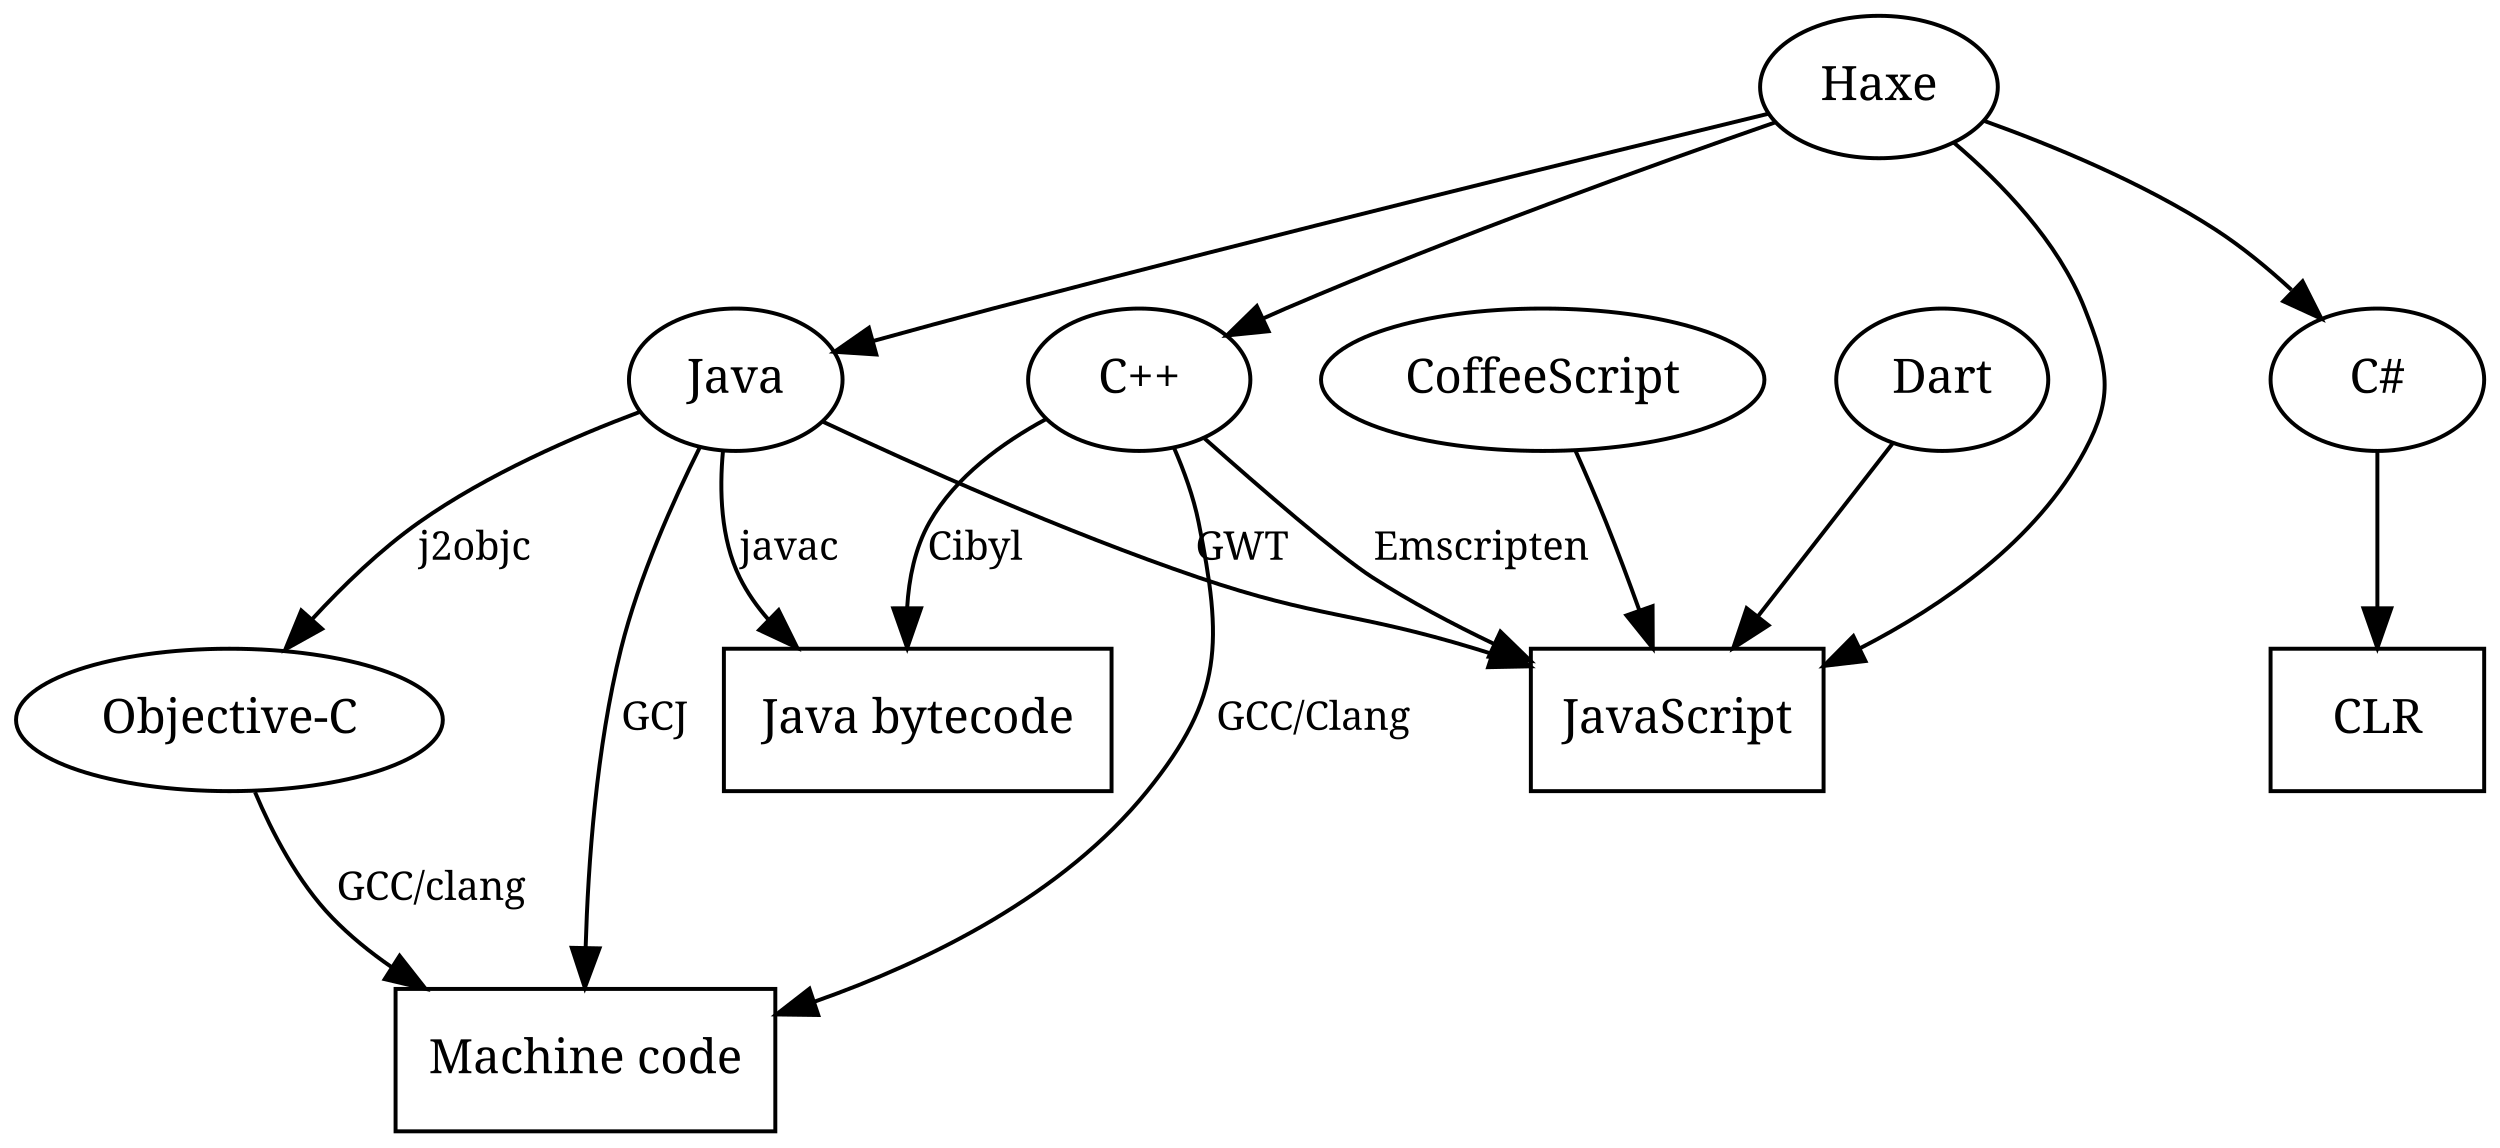
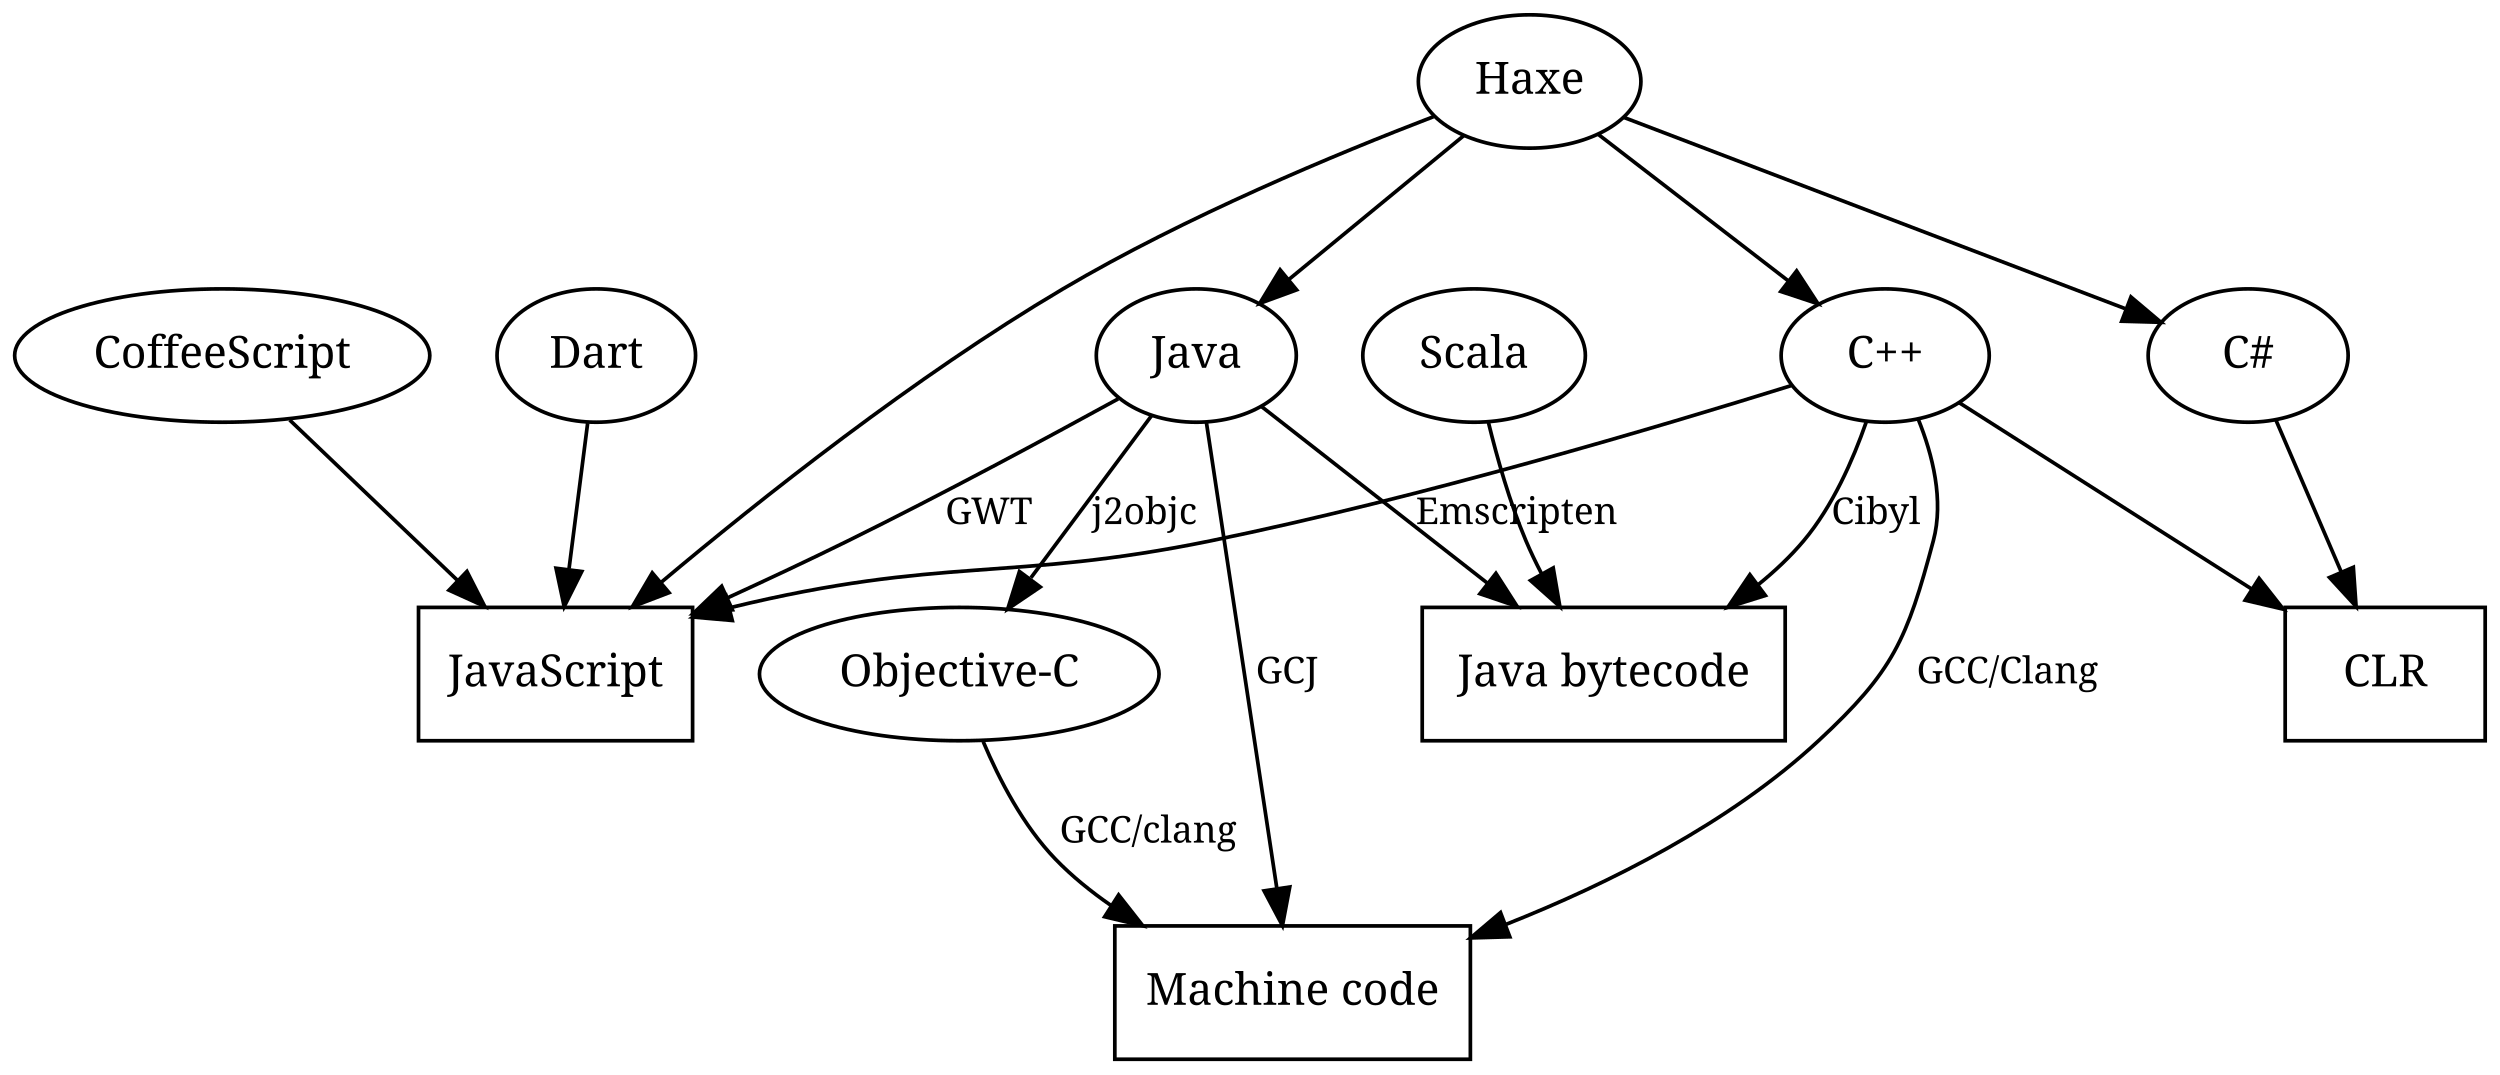
- <svg xmlns="http://www.w3.org/2000/svg" width="632pt" height="290pt" viewBox="0.00 0.00 632.00 290.00">
+ <svg xmlns="http://www.w3.org/2000/svg" width="675pt" height="290pt" viewBox="0.00 0.00 675.00 290.00">
  <g id="graph1" class="graph" transform="scale(1 1) rotate(0) translate(4 286)">
-     <polygon fill="white" stroke="white" points="-4,5 -4,-286 629,-286 629,5 -4,5" />
+     <polygon fill="white" stroke="white" points="-4,5 -4,-286 672,-286 672,5 -4,5" />
    <g id="node1" class="node">
-       <ellipse fill="none" stroke="black" cx="182" cy="-190" rx="27" ry="18" />
-       <text text-anchor="middle" x="182" y="-186.7" font-family="Times Roman,serif" font-size="12.00">Java</text>
+       <ellipse fill="none" stroke="black" cx="319" cy="-190" rx="27" ry="18" />
+       <text text-anchor="middle" x="319" y="-186.7" font-family="Times Roman,serif" font-size="12.00">Java</text>
    </g>
    <g id="node3" class="node">
-       <polygon fill="none" stroke="black" points="277,-122 179,-122 179,-86 277,-86 277,-122" />
-       <text text-anchor="middle" x="228" y="-100.7" font-family="Times Roman,serif" font-size="12.00">Java bytecode</text>
+       <polygon fill="none" stroke="black" points="478,-122 380,-122 380,-86 478,-86 478,-122" />
+       <text text-anchor="middle" x="429" y="-100.7" font-family="Times Roman,serif" font-size="12.00">Java bytecode</text>
    </g>
    <g id="edge2" class="edge">
-       <path fill="none" stroke="black" d="M178.769,-172.005C177.845,-162.078 178.163,-149.812 183,-140 184.891,-136.164 187.406,-132.605 190.283,-129.338" />
-       <polygon fill="black" stroke="black" points="192.827,-131.744 197.53,-122.25 187.933,-126.74 192.827,-131.744" />
-       <text text-anchor="middle" x="195.5" y="-144.5" font-family="Times Roman,serif" font-size="10.00">javac</text>
+       <path fill="none" stroke="black" d="M336.673,-176.183C353.041,-163.387 377.758,-144.062 397.5,-128.628" />
+       <polygon fill="black" stroke="black" points="399.895,-131.198 405.617,-122.281 395.583,-125.683 399.895,-131.198" />
    </g>
-     <g id="node5" class="node">
-       <polygon fill="none" stroke="black" points="192,-36 96,-36 96,-1.77636e-14 192,-3.55271e-15 192,-36" />
-       <text text-anchor="middle" x="144" y="-14.7" font-family="Times Roman,serif" font-size="12.00">Machine code</text>
+     <g id="node7" class="node">
+       <polygon fill="none" stroke="black" points="393,-36 297,-36 297,-1.77636e-14 393,-3.55271e-15 393,-36" />
+       <text text-anchor="middle" x="345" y="-14.7" font-family="Times Roman,serif" font-size="12.00">Machine code</text>
+     </g>
+     <g id="edge6" class="edge">
+       <path fill="none" stroke="black" d="M321.733,-171.918C326.259,-141.981 335.341,-81.897 340.722,-46.299" />
+       <polygon fill="black" stroke="black" points="344.23,-46.509 342.264,-36.098 337.309,-45.462 344.23,-46.509" />
+       <text text-anchor="middle" x="343.5" y="-101.5" font-family="Times Roman,serif" font-size="10.00">GCJ</text>
+     </g>
+     <g id="node9" class="node">
+       <ellipse fill="none" stroke="black" cx="255" cy="-104" rx="53.945" ry="18" />
+       <text text-anchor="middle" x="255" y="-100.7" font-family="Times Roman,serif" font-size="12.00">Objective-C</text>
+     </g>
+     <g id="edge8" class="edge">
+       <path fill="none" stroke="black" d="M306.962,-173.824C297.786,-161.494 284.965,-144.265 274.354,-130.007" />
+       <polygon fill="black" stroke="black" points="276.863,-127.516 268.085,-121.583 271.248,-131.695 276.863,-127.516" />
+       <text text-anchor="middle" x="305" y="-144.5" font-family="Times Roman,serif" font-size="10.00">j2objc</text>
+     </g>
+     <g id="node11" class="node">
+       <polygon fill="none" stroke="black" points="183,-122 109,-122 109,-86 183,-86 183,-122" />
+       <text text-anchor="middle" x="146" y="-100.7" font-family="Times Roman,serif" font-size="12.00">JavaScript</text>
+     </g>
+     <g id="edge10" class="edge">
+       <path fill="none" stroke="black" d="M297.912,-178.307C278.986,-167.926 250.364,-152.51 225,-140 214.545,-134.843 203.197,-129.517 192.449,-124.593" />
+       <polygon fill="black" stroke="black" points="193.747,-121.339 183.196,-120.385 190.849,-127.711 193.747,-121.339" />
+       <text text-anchor="middle" x="263" y="-144.5" font-family="Times Roman,serif" font-size="10.00">GWT</text>
+     </g>
+     <g id="node4" class="node">
+       <ellipse fill="none" stroke="black" cx="394" cy="-190" rx="30.047" ry="18" />
+       <text text-anchor="middle" x="394" y="-186.7" font-family="Times Roman,serif" font-size="12.00">Scala</text>
    </g>
    <g id="edge4" class="edge">
-       <path fill="none" stroke="black" d="M172.915,-172.917C166.214,-159.473 157.509,-140.055 153,-122 146.756,-96.995 144.672,-67.677 144.053,-46.555" />
-       <polygon fill="black" stroke="black" points="147.547,-46.251 143.848,-36.323 140.549,-46.391 147.547,-46.251" />
-       <text text-anchor="middle" x="161.5" y="-101.5" font-family="Times Roman,serif" font-size="10.00">GCJ</text>
+       <path fill="none" stroke="black" d="M397.852,-172.038C400.221,-162.346 403.642,-150.293 408,-140 409.23,-137.095 410.65,-134.136 412.16,-131.225" />
+       <polygon fill="black" stroke="black" points="415.368,-132.657 417.165,-122.216 409.249,-129.258 415.368,-132.657" />
    </g>
-     <g id="node7" class="node">
-       <ellipse fill="none" stroke="black" cx="54" cy="-104" rx="53.945" ry="18" />
-       <text text-anchor="middle" x="54" y="-100.7" font-family="Times Roman,serif" font-size="12.00">Objective-C</text>
+     <g id="edge18" class="edge">
+       <path fill="none" stroke="black" d="M261.468,-85.75C265.791,-75.5 272.291,-63 281,-54 285.421,-49.431 290.549,-45.276 295.94,-41.546" />
+       <polygon fill="black" stroke="black" points="298.021,-44.371 304.565,-36.039 294.254,-38.471 298.021,-44.371" />
+       <text text-anchor="middle" x="306" y="-58.5" font-family="Times Roman,serif" font-size="10.00">GCC/clang</text>
    </g>
-     <g id="edge6" class="edge">
-       <path fill="none" stroke="black" d="M157.625,-181.827C141.08,-175.63 119.175,-166.115 102,-154 92.213,-147.096 82.781,-138.003 74.906,-129.466" />
-       <polygon fill="black" stroke="black" points="77.407,-127.011 68.148,-121.861 72.175,-131.661 77.407,-127.011" />
-       <text text-anchor="middle" x="116" y="-144.5" font-family="Times Roman,serif" font-size="10.00">j2objc</text>
-     </g>
-     <g id="node9" class="node">
-       <polygon fill="none" stroke="black" points="457,-122 383,-122 383,-86 457,-86 457,-122" />
-       <text text-anchor="middle" x="420" y="-100.7" font-family="Times Roman,serif" font-size="12.00">JavaScript</text>
-     </g>
-     <g id="edge8" class="edge">
-       <path fill="none" stroke="black" d="M204.036,-179.387C227.267,-168.483 265.12,-151.521 299,-140 329.413,-129.658 338.269,-131.355 369,-122 370.404,-121.573 371.826,-121.131 373.259,-120.677" />
-       <polygon fill="black" stroke="black" points="374.387,-123.991 382.801,-117.553 372.208,-117.338 374.387,-123.991" />
-       <text text-anchor="middle" x="310" y="-144.5" font-family="Times Roman,serif" font-size="10.00">GWT</text>
+     <g id="node12" class="node">
+       <ellipse fill="none" stroke="black" cx="505" cy="-190" rx="28.096" ry="18" />
+       <text text-anchor="middle" x="505" y="-186.7" font-family="Times Roman,serif" font-size="12.00">C++</text>
    </g>
    <g id="edge16" class="edge">
-       <path fill="none" stroke="black" d="M60.468,-85.75C64.791,-75.5 71.291,-63 80,-54 84.421,-49.431 89.549,-45.276 94.941,-41.546" />
-       <polygon fill="black" stroke="black" points="97.021,-44.371 103.565,-36.039 93.254,-38.471 97.021,-44.371" />
-       <text text-anchor="middle" x="105" y="-58.5" font-family="Times Roman,serif" font-size="10.00">GCC/clang</text>
+       <path fill="none" stroke="black" d="M499.856,-171.971C496.308,-161.795 490.808,-149.295 483,-140 479.422,-135.74 475.215,-131.784 470.755,-128.174" />
+       <polygon fill="black" stroke="black" points="472.648,-125.219 462.536,-122.056 468.468,-130.835 472.648,-125.219" />
+       <text text-anchor="middle" x="502.5" y="-144.5" font-family="Times Roman,serif" font-size="10.00">Cibyl</text>
    </g>
-     <g id="node10" class="node">
-       <ellipse fill="none" stroke="black" cx="284" cy="-190" rx="28.096" ry="18" />
-       <text text-anchor="middle" x="284" y="-186.7" font-family="Times Roman,serif" font-size="12.00">C++</text>
+     <g id="edge12" class="edge">
+       <path fill="none" stroke="black" d="M513.905,-172.862C517.808,-163.203 520.912,-150.92 518,-140 510.87,-113.261 507.284,-104.826 487,-86 463.075,-63.795 430.571,-47.509 402.698,-36.452" />
+       <polygon fill="black" stroke="black" points="403.644,-33.066 393.054,-32.758 401.14,-39.603 403.644,-33.066" />
+       <text text-anchor="middle" x="538" y="-101.5" font-family="Times Roman,serif" font-size="10.00">GCC/Clang</text>
    </g>
    <g id="edge14" class="edge">
-       <path fill="none" stroke="black" d="M260.331,-179.991C249.455,-174.094 237.543,-165.507 231,-154 227.319,-147.526 225.765,-139.788 225.327,-132.356" />
-       <polygon fill="black" stroke="black" points="228.827,-132.224 225.345,-122.217 221.827,-132.211 228.827,-132.224" />
-       <text text-anchor="middle" x="242.5" y="-144.5" font-family="Times Roman,serif" font-size="10.00">Cibyl</text>
+       <path fill="none" stroke="black" d="M479.637,-181.891C444.701,-170.986 379.656,-151.622 323,-140 268.466,-128.813 250.733,-135.959 193.16,-121.937" />
+       <polygon fill="black" stroke="black" points="193.716,-118.467 183.162,-119.391 191.989,-125.25 193.716,-118.467" />
+       <text text-anchor="middle" x="405.5" y="-144.5" font-family="Times Roman,serif" font-size="10.00">Emscripten</text>
    </g>
-     <g id="edge10" class="edge">
-       <path fill="none" stroke="black" d="M292.76,-172.86C295.297,-167.03 297.725,-160.374 299,-154 305.034,-123.828 305.353,-109.921 286,-86 264.839,-59.844 231.2,-43.12 201.974,-32.805" />
-       <polygon fill="black" stroke="black" points="202.85,-29.407 192.256,-29.548 200.626,-36.044 202.85,-29.407" />
-       <text text-anchor="middle" x="328" y="-101.5" font-family="Times Roman,serif" font-size="10.00">GCC/Clang</text>
+     <g id="node28" class="node">
+       <polygon fill="none" stroke="black" points="667,-122 613,-122 613,-86 667,-86 667,-122" />
+       <text text-anchor="middle" x="640" y="-100.7" font-family="Times Roman,serif" font-size="12.00">CLR</text>
    </g>
-     <g id="edge12" class="edge">
-       <path fill="none" stroke="black" d="M300.49,-175.17C314.714,-162.541 334.297,-145.58 343,-140 352.511,-133.901 363.22,-128.231 373.56,-123.277" />
-       <polygon fill="black" stroke="black" points="375.311,-126.324 382.907,-118.938 372.363,-119.974 375.311,-126.324" />
-       <text text-anchor="middle" x="370.5" y="-144.5" font-family="Times Roman,serif" font-size="10.00">Emscripten</text>
-     </g>
-     <g id="node15" class="node">
-       <ellipse fill="none" stroke="black" cx="386" cy="-190" rx="56.045" ry="18" />
-       <text text-anchor="middle" x="386" y="-186.7" font-family="Times Roman,serif" font-size="12.00">CoffeeScript</text>
-     </g>
-     <g id="edge18" class="edge">
-       <path fill="none" stroke="black" d="M394.234,-172.164C396.81,-166.404 399.604,-159.966 402,-154 404.884,-146.819 407.81,-138.977 410.442,-131.676" />
-       <polygon fill="black" stroke="black" points="413.769,-132.766 413.816,-122.171 407.172,-130.424 413.769,-132.766" />
+     <g id="edge34" class="edge">
+       <path fill="none" stroke="black" d="M524.92,-177.31C545.652,-164.103 578.569,-143.134 603.898,-126.998" />
+       <polygon fill="black" stroke="black" points="605.954,-129.838 612.508,-121.514 602.193,-123.934 605.954,-129.838" />
    </g>
    <g id="node17" class="node">
-       <ellipse fill="none" stroke="black" cx="487" cy="-190" rx="26.801" ry="18" />
-       <text text-anchor="middle" x="487" y="-186.7" font-family="Times Roman,serif" font-size="12.00">Dart</text>
+       <ellipse fill="none" stroke="black" cx="56" cy="-190" rx="56.045" ry="18" />
+       <text text-anchor="middle" x="56" y="-186.7" font-family="Times Roman,serif" font-size="12.00">CoffeeScript</text>
    </g>
    <g id="edge20" class="edge">
-       <path fill="none" stroke="black" d="M474.398,-173.824C464.828,-161.541 451.47,-144.395 440.387,-130.168" />
-       <polygon fill="black" stroke="black" points="443.076,-127.925 434.169,-122.187 437.554,-132.227 443.076,-127.925" />
+       <path fill="none" stroke="black" d="M74.213,-172.597C87.247,-160.142 104.996,-143.182 119.584,-129.242" />
+       <polygon fill="black" stroke="black" points="122.07,-131.707 126.882,-122.268 117.234,-126.646 122.07,-131.707" />
    </g>
    <g id="node19" class="node">
-       <ellipse fill="none" stroke="black" cx="471" cy="-264" rx="30.047" ry="18" />
-       <text text-anchor="middle" x="471" y="-260.7" font-family="Times Roman,serif" font-size="12.00">Haxe</text>
+       <ellipse fill="none" stroke="black" cx="157" cy="-190" rx="26.801" ry="18" />
+       <text text-anchor="middle" x="157" y="-186.7" font-family="Times Roman,serif" font-size="12.00">Dart</text>
+     </g>
+     <g id="edge22" class="edge">
+       <path fill="none" stroke="black" d="M154.667,-171.762C153.209,-160.36 151.3,-145.434 149.645,-132.494" />
+       <polygon fill="black" stroke="black" points="153.07,-131.687 148.329,-122.212 146.127,-132.575 153.07,-131.687" />
+     </g>
+     <g id="node21" class="node">
+       <ellipse fill="none" stroke="black" cx="409" cy="-264" rx="30.047" ry="18" />
+       <text text-anchor="middle" x="409" y="-260.7" font-family="Times Roman,serif" font-size="12.00">Haxe</text>
+     </g>
+     <g id="edge28" class="edge">
+       <path fill="none" stroke="black" d="M391.219,-249.38C377.733,-238.292 359.023,-222.908 344.026,-210.577" />
+       <polygon fill="black" stroke="black" points="346.081,-207.735 336.134,-204.088 341.635,-213.142 346.081,-207.735" />
+     </g>
+     <g id="edge24" class="edge">
+       <path fill="none" stroke="black" d="M383.043,-254.502C356.949,-244.49 315.973,-227.487 283,-208 243.161,-184.456 201.352,-151.306 174.557,-128.808" />
+       <polygon fill="black" stroke="black" points="176.635,-125.981 166.742,-122.19 172.111,-131.323 176.635,-125.981" />
    </g>
    <g id="edge26" class="edge">
-       <path fill="none" stroke="black" d="M443.005,-257.241C400.545,-246.936 317.356,-226.533 247,-208 237.167,-205.41 226.527,-202.506 216.757,-199.799" />
-       <polygon fill="black" stroke="black" points="217.534,-196.382 206.962,-197.071 215.656,-203.126 217.534,-196.382" />
-     </g>
-     <g id="edge22" class="edge">
-       <path fill="none" stroke="black" d="M489.956,-249.916C501.931,-239.767 516.356,-224.919 523,-208 528.848,-193.107 530.581,-186.09 523,-172 510.829,-149.38 487.472,-133.034 466.073,-122.046" />
-       <polygon fill="black" stroke="black" points="467.584,-118.889 457.06,-117.662 464.522,-125.184 467.584,-118.889" />
-     </g>
-     <g id="edge24" class="edge">
-       <path fill="none" stroke="black" d="M444.687,-255.034C414.499,-244.55 363.665,-226.293 321,-208 319.178,-207.219 317.316,-206.396 315.445,-205.548" />
-       <polygon fill="black" stroke="black" points="316.687,-202.265 306.146,-201.199 313.721,-208.606 316.687,-202.265" />
-     </g>
-     <g id="node24" class="node">
-       <ellipse fill="none" stroke="black" cx="597" cy="-190" rx="27" ry="18" />
-       <text text-anchor="middle" x="597" y="-186.7" font-family="Times Roman,serif" font-size="12.00">C#</text>
-     </g>
-     <g id="edge28" class="edge">
-       <path fill="none" stroke="black" d="M497.457,-255.487C514.853,-249.256 537.698,-239.835 556,-228 562.723,-223.652 569.371,-218.16 575.294,-212.713" />
-       <polygon fill="black" stroke="black" points="578.087,-214.883 582.861,-205.424 573.23,-209.841 578.087,-214.883" />
+       <path fill="none" stroke="black" d="M427.51,-249.732C442.079,-238.502 462.565,-222.71 478.815,-210.184" />
+       <polygon fill="black" stroke="black" points="481.089,-212.85 486.873,-203.973 476.816,-207.306 481.089,-212.85" />
    </g>
    <g id="node26" class="node">
-       <polygon fill="none" stroke="black" points="624,-122 570,-122 570,-86 624,-86 624,-122" />
-       <text text-anchor="middle" x="597" y="-100.7" font-family="Times Roman,serif" font-size="12.00">CLR</text>
+       <ellipse fill="none" stroke="black" cx="603" cy="-190" rx="27" ry="18" />
+       <text text-anchor="middle" x="603" y="-186.7" font-family="Times Roman,serif" font-size="12.00">C#</text>
    </g>
    <g id="edge30" class="edge">
-       <path fill="none" stroke="black" d="M597,-171.762C597,-160.36 597,-145.434 597,-132.494" />
-       <polygon fill="black" stroke="black" points="600.5,-132.212 597,-122.212 593.5,-132.212 600.5,-132.212" />
+       <path fill="none" stroke="black" d="M434.362,-254.326C469.058,-241.091 531.382,-217.318 569.772,-202.674" />
+       <polygon fill="black" stroke="black" points="571.358,-205.816 579.454,-198.981 568.863,-199.275 571.358,-205.816" />
+     </g>
+     <g id="edge32" class="edge">
+       <path fill="none" stroke="black" d="M610.488,-172.597C615.551,-160.827 622.345,-145.035 628.138,-131.57" />
+       <polygon fill="black" stroke="black" points="631.403,-132.837 632.141,-122.268 624.973,-130.071 631.403,-132.837" />
    </g>
  </g>
</svg>
